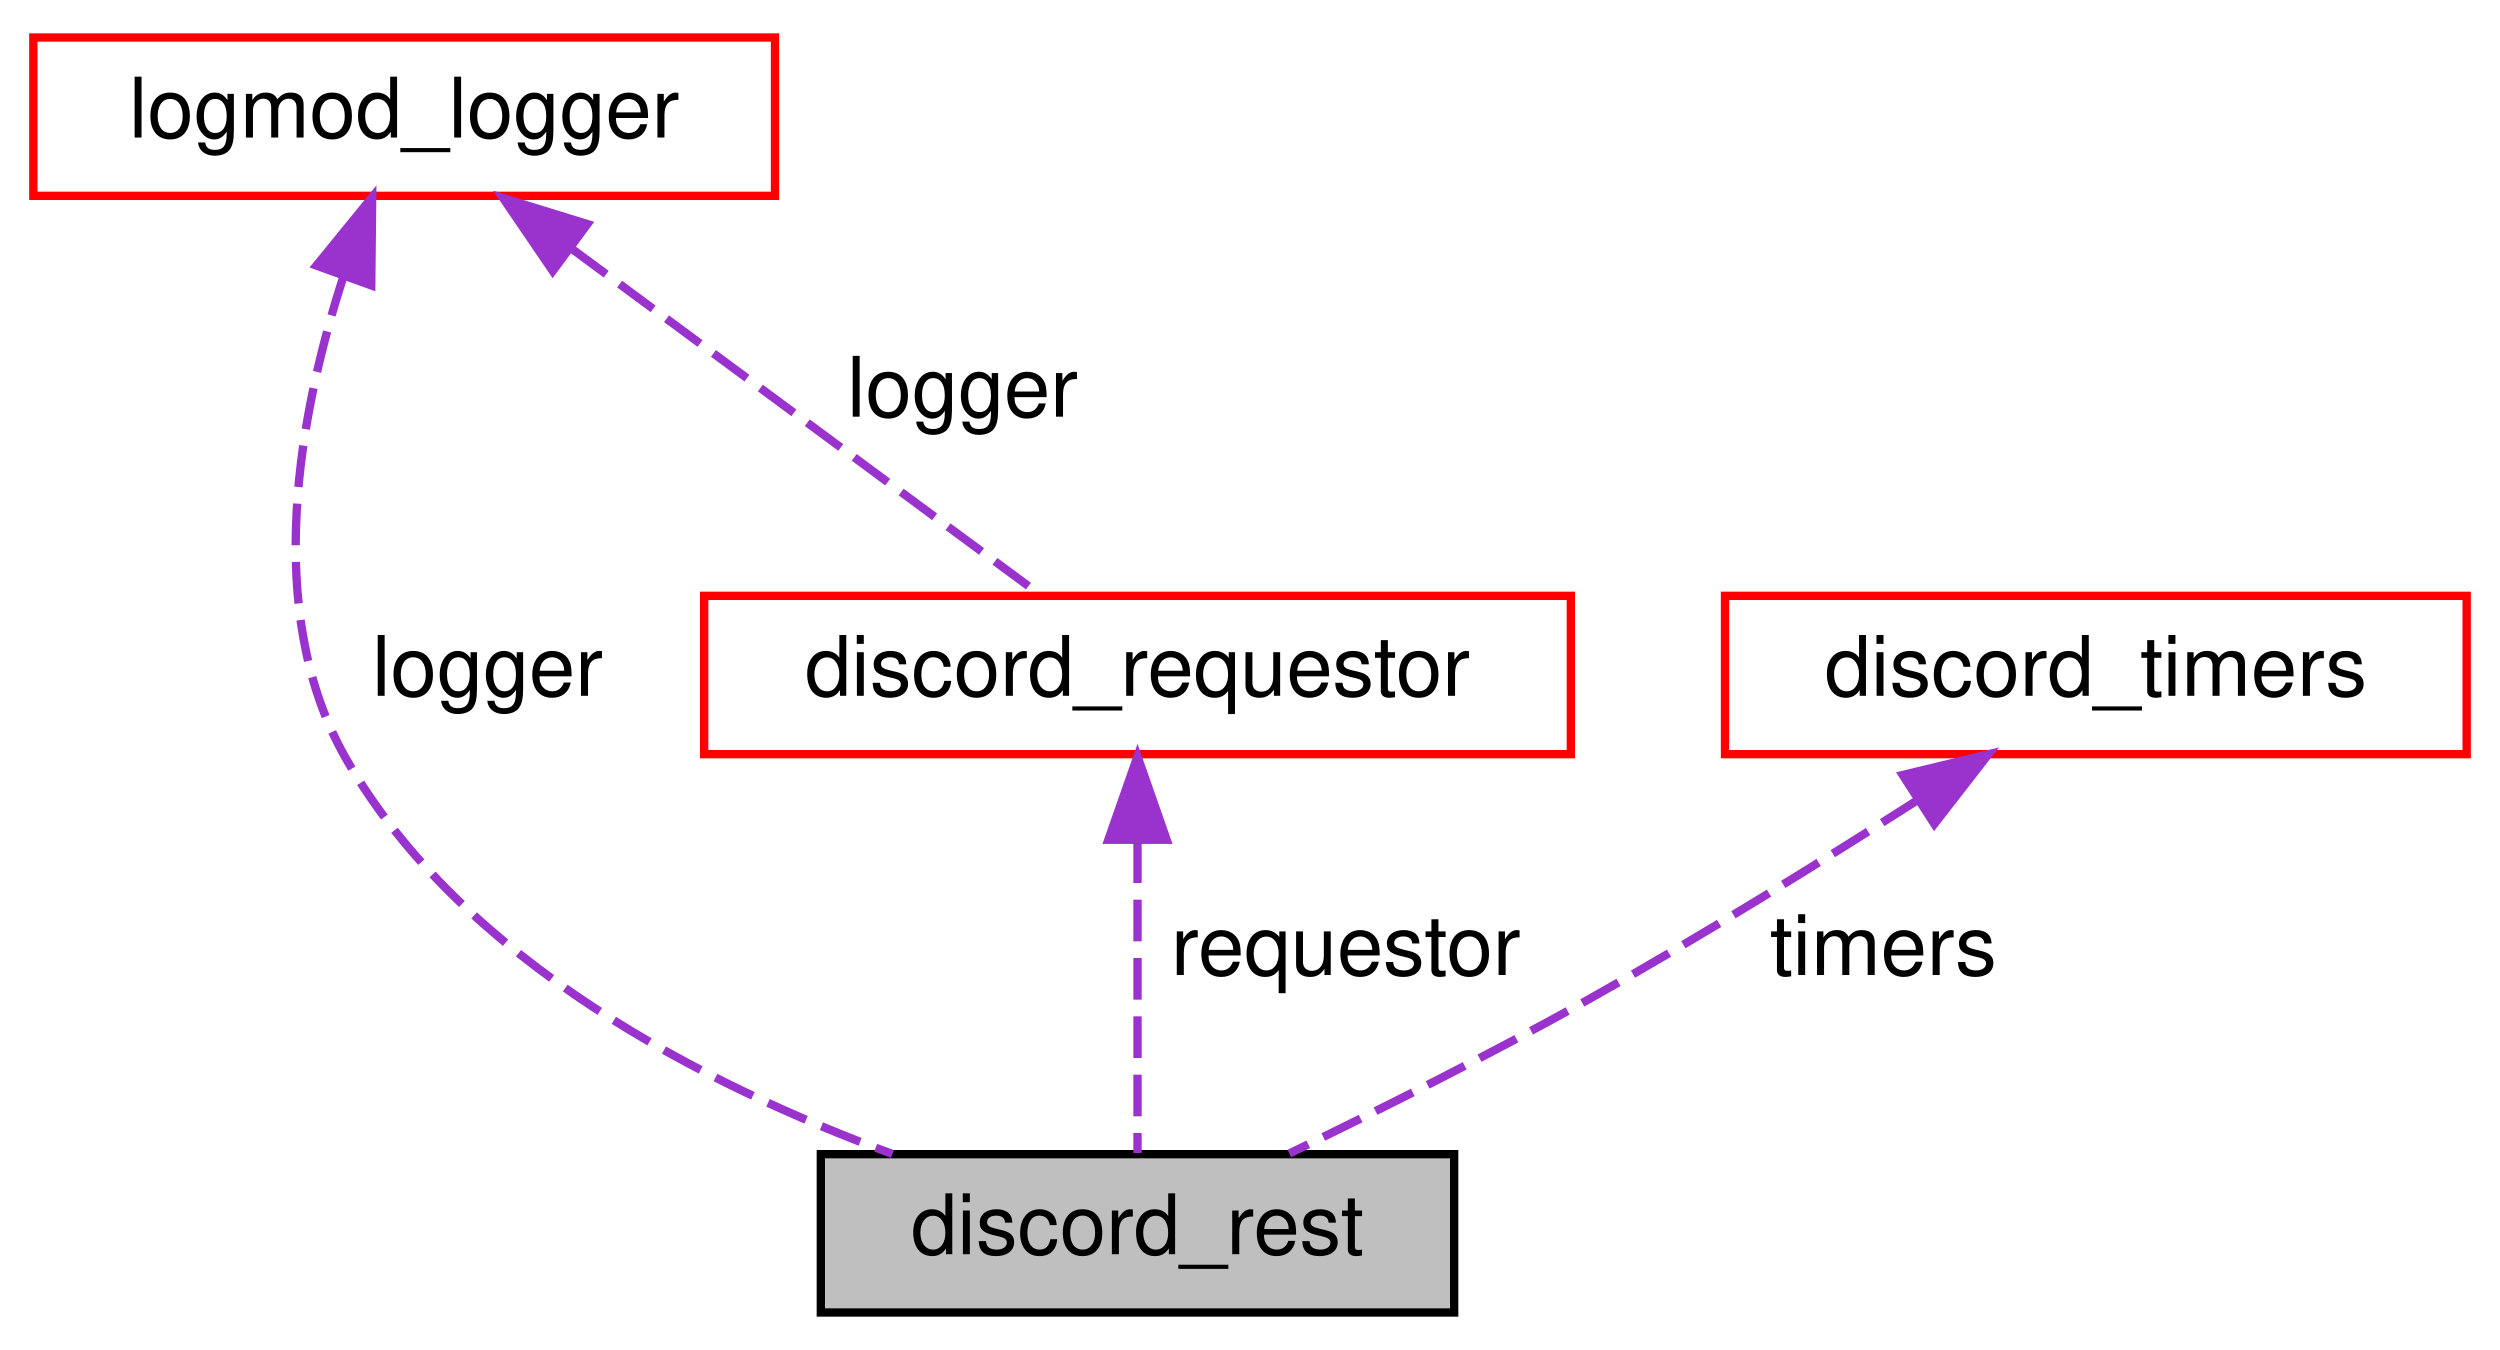
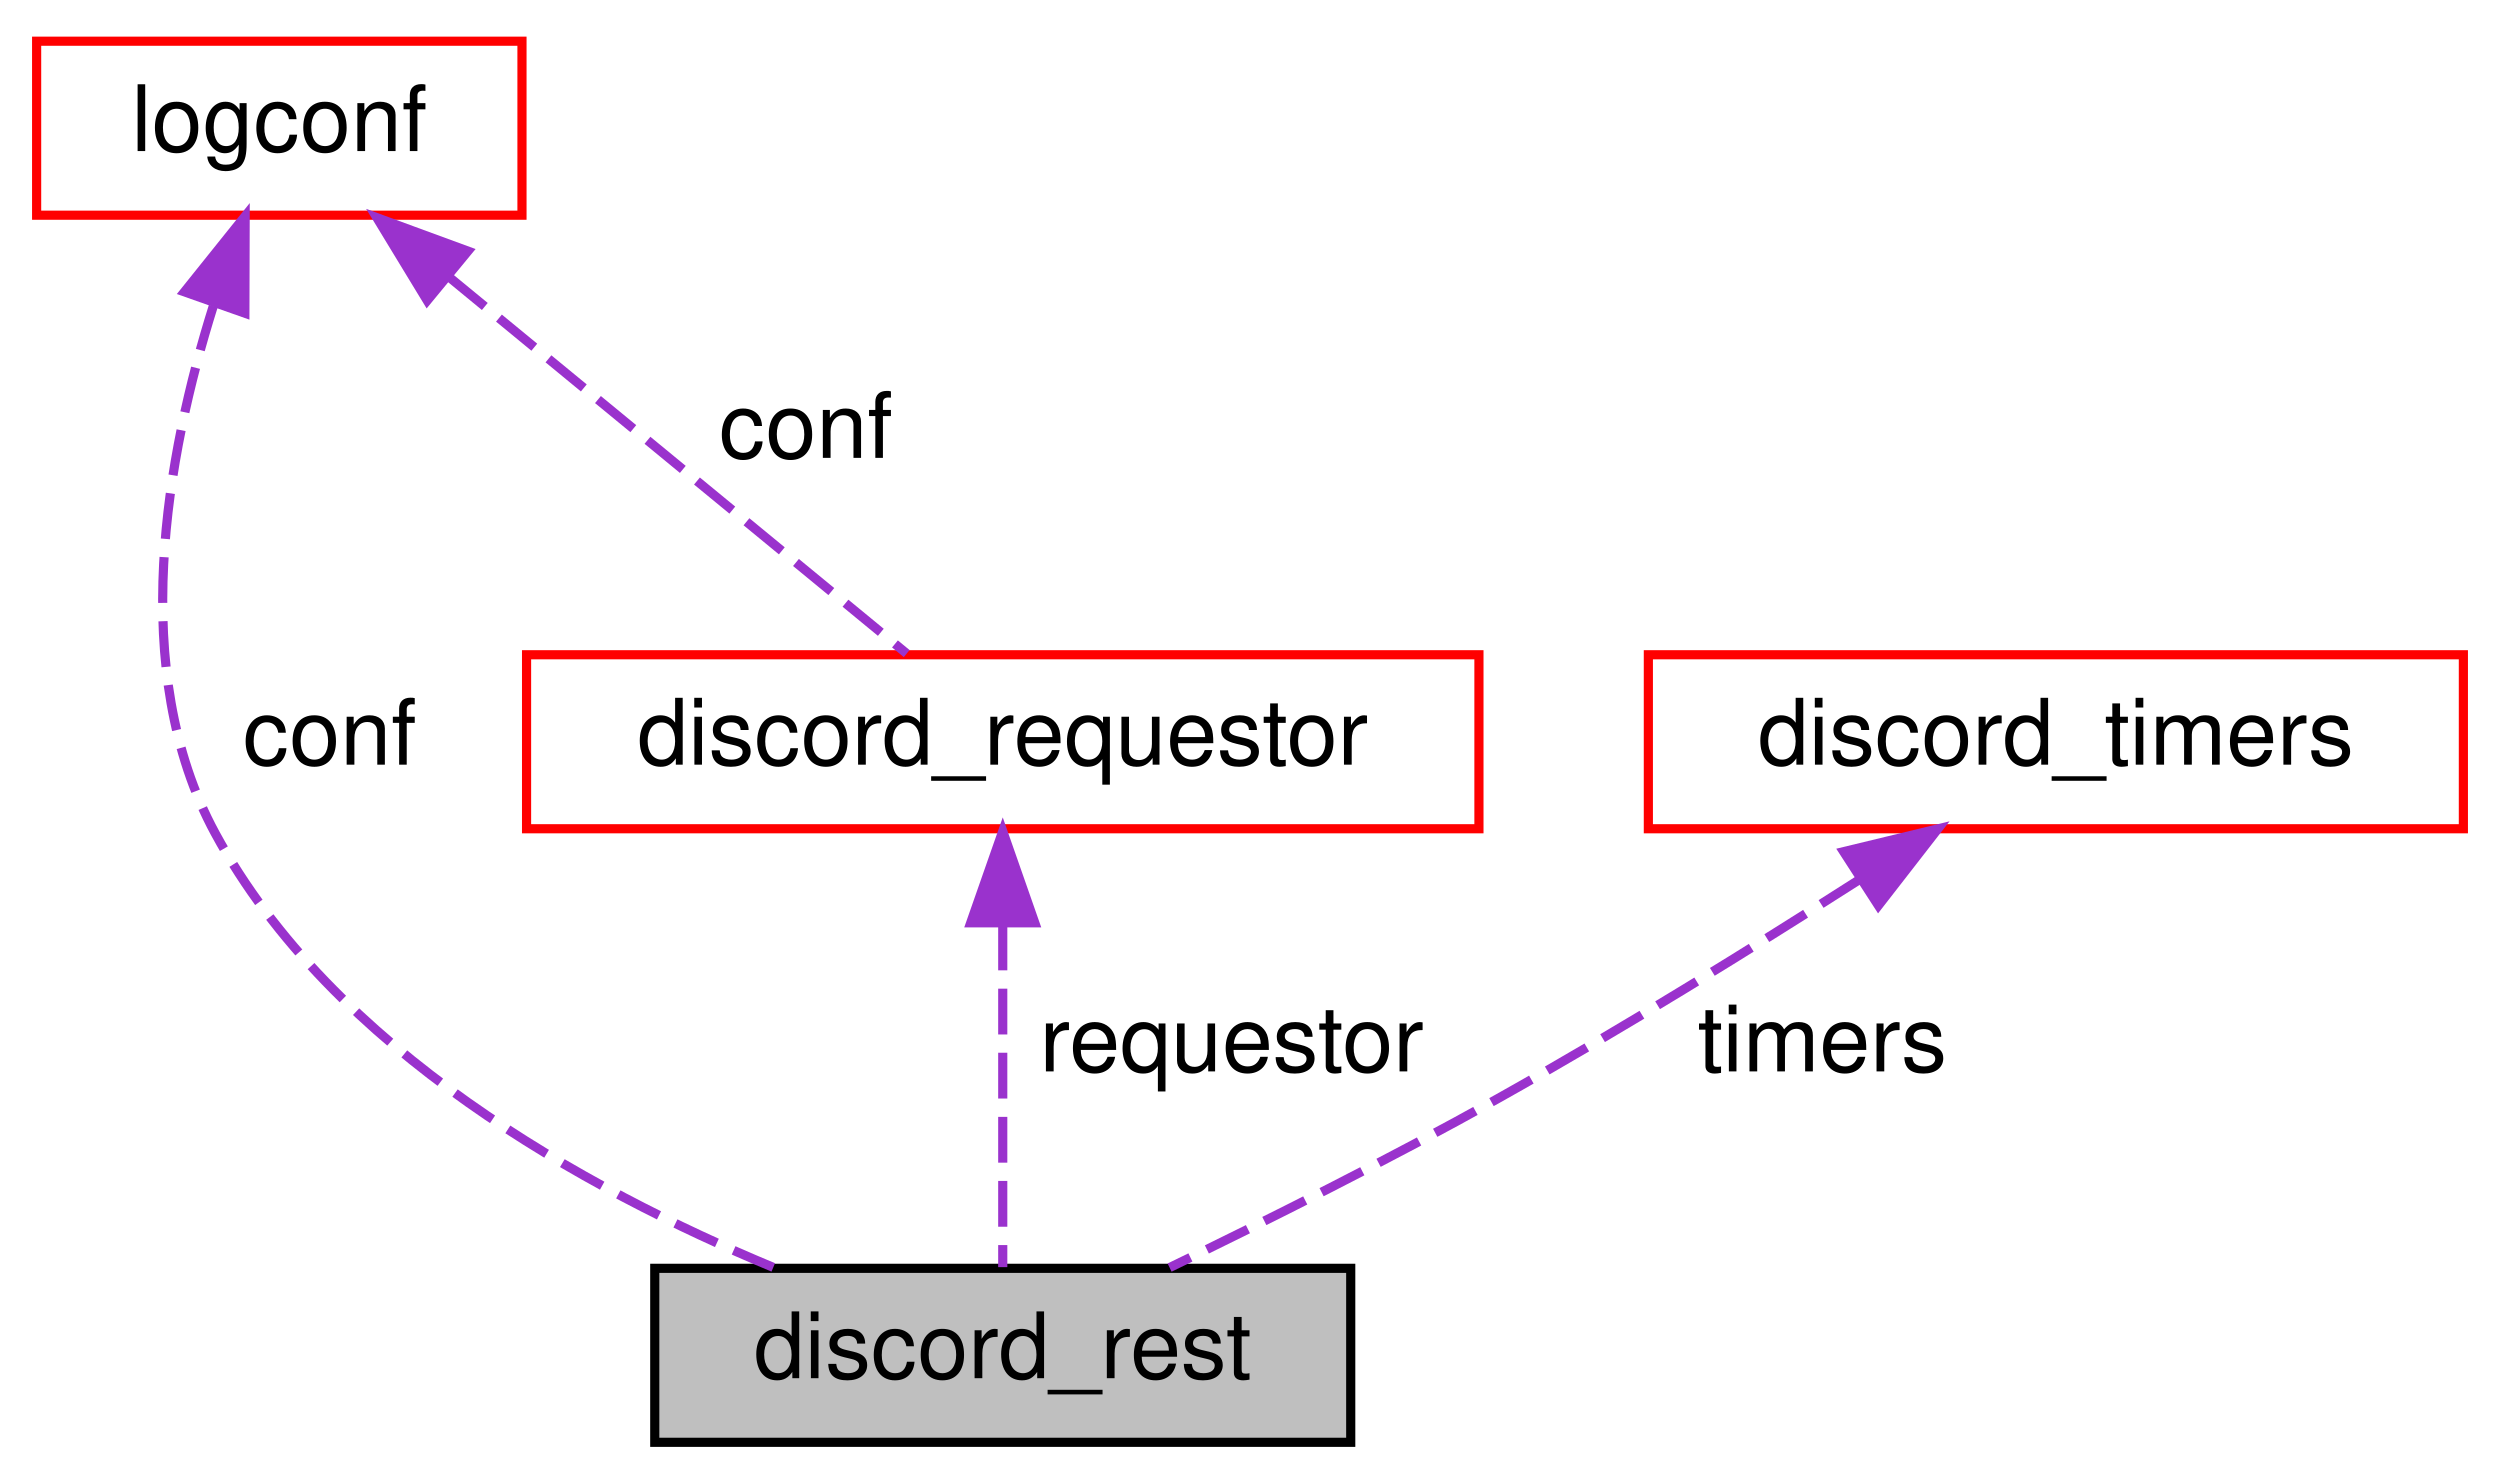
- <svg xmlns="http://www.w3.org/2000/svg" xmlns:xlink="http://www.w3.org/1999/xlink" width="300pt" height="162pt" viewBox="0.00 0.00 300.00 162.00">
+ <svg xmlns="http://www.w3.org/2000/svg" xmlns:xlink="http://www.w3.org/1999/xlink" width="273pt" height="162pt" viewBox="0.00 0.00 273.00 162.00">
  <g id="graph0" class="graph" transform="scale(1 1) rotate(0) translate(4 158)">
    <g id="node1" class="node">
      <g id="a_node1">
        <a xlink:title="The handle used for interfacing with Discord's REST API.">
-           <polygon fill="#bfbfbf" stroke="black" points="94.5,-0.5 94.5,-19.5 170.5,-19.5 170.5,-0.5 94.5,-0.5" />
-           <text text-anchor="middle" x="132.5" y="-7.5" font-family="Helvetica,sans-Serif" font-size="10.00">discord_rest</text>
+           <polygon fill="#bfbfbf" stroke="black" points="67.5,-0.5 67.5,-19.5 143.5,-19.5 143.5,-0.5 67.5,-0.5" />
+           <text text-anchor="middle" x="105.5" y="-7.5" font-family="Helvetica,sans-Serif" font-size="10.00">discord_rest</text>
        </a>
      </g>
    </g>
    <g id="node2" class="node">
      <g id="a_node2">
-         <a xlink:href="structlogmod__logger.html" target="_top" xlink:title="Immutable logger structure.">
-           <polygon fill="none" stroke="red" points="0,-134.5 0,-153.5 89,-153.5 89,-134.5 0,-134.5" />
-           <text text-anchor="middle" x="44.5" y="-141.5" font-family="Helvetica,sans-Serif" font-size="10.00">logmod_logger</text>
+         <a xlink:href="structlogconf.html" target="_top" xlink:title="A stackful and modularized wrapper over the popular 'log.c' facilities.">
+           <polygon fill="none" stroke="red" points="0,-134.5 0,-153.5 53,-153.5 53,-134.5 0,-134.5" />
+           <text text-anchor="middle" x="26.5" y="-141.5" font-family="Helvetica,sans-Serif" font-size="10.00">logconf</text>
        </a>
      </g>
    </g>
    <g id="edge1" class="edge">
-       <path fill="none" stroke="#9a32cd" stroke-dasharray="5,2" d="M37.25,-124.93C31.98,-108.69 27.36,-84.74 37.5,-67 51.46,-42.56 80.71,-27.73 103.09,-19.52" />
-       <polygon fill="#9a32cd" stroke="#9a32cd" points="33.97,-126.13 40.66,-134.34 40.55,-123.75 33.97,-126.13" />
-       <text text-anchor="middle" x="54.5" y="-74.5" font-family="Helvetica,sans-Serif" font-size="10.00"> logger</text>
+       <path fill="none" stroke="#9a32cd" stroke-dasharray="5,2" d="M19.29,-124.57C14.21,-108.41 9.85,-84.79 19.5,-67 32.32,-43.35 59.94,-28.12 80.44,-19.6" />
+       <polygon fill="#9a32cd" stroke="#9a32cd" points="16.14,-126.13 22.77,-134.4 22.74,-123.8 16.14,-126.13" />
+       <text text-anchor="middle" x="32" y="-74.5" font-family="Helvetica,sans-Serif" font-size="10.00"> conf</text>
    </g>
    <g id="node3" class="node">
      <g id="a_node3">
        <a xlink:href="structdiscord__requestor.html" target="_top" xlink:title="The handle used for handling asynchronous requests.">
-           <polygon fill="none" stroke="red" points="80.5,-67.5 80.5,-86.5 184.5,-86.5 184.5,-67.5 80.5,-67.5" />
-           <text text-anchor="middle" x="132.5" y="-74.5" font-family="Helvetica,sans-Serif" font-size="10.00">discord_requestor</text>
+           <polygon fill="none" stroke="red" points="53.5,-67.5 53.5,-86.5 157.5,-86.5 157.5,-67.5 53.5,-67.5" />
+           <text text-anchor="middle" x="105.5" y="-74.5" font-family="Helvetica,sans-Serif" font-size="10.00">discord_requestor</text>
        </a>
      </g>
    </g>
    <g id="edge3" class="edge">
-       <path fill="none" stroke="#9a32cd" stroke-dasharray="5,2" d="M64.72,-128.07C82.09,-115.24 106.53,-97.19 120.82,-86.63" />
-       <polygon fill="#9a32cd" stroke="#9a32cd" points="62.33,-125.48 56.37,-134.23 66.49,-131.11 62.33,-125.48" />
-       <text text-anchor="middle" x="111.5" y="-108" font-family="Helvetica,sans-Serif" font-size="10.00"> logger</text>
+       <path fill="none" stroke="#9a32cd" stroke-dasharray="5,2" d="M45.08,-127.71C60.64,-114.91 82.3,-97.09 95.01,-86.63" />
+       <polygon fill="#9a32cd" stroke="#9a32cd" points="42.65,-125.18 37.15,-134.23 47.1,-130.58 42.65,-125.18" />
+       <text text-anchor="middle" x="84" y="-108" font-family="Helvetica,sans-Serif" font-size="10.00"> conf</text>
    </g>
    <g id="edge2" class="edge">
-       <path fill="none" stroke="#9a32cd" stroke-dasharray="5,2" d="M132.5,-57.04C132.5,-44.67 132.5,-29.12 132.5,-19.63" />
-       <polygon fill="#9a32cd" stroke="#9a32cd" points="129,-57.23 132.5,-67.23 136,-57.23 129,-57.23" />
-       <text text-anchor="middle" x="157.5" y="-41" font-family="Helvetica,sans-Serif" font-size="10.00"> requestor</text>
+       <path fill="none" stroke="#9a32cd" stroke-dasharray="5,2" d="M105.5,-57.04C105.5,-44.67 105.5,-29.12 105.5,-19.63" />
+       <polygon fill="#9a32cd" stroke="#9a32cd" points="102,-57.23 105.5,-67.23 109,-57.23 102,-57.23" />
+       <text text-anchor="middle" x="130.5" y="-41" font-family="Helvetica,sans-Serif" font-size="10.00"> requestor</text>
    </g>
    <g id="node4" class="node">
      <g id="a_node4">
        <a xlink:href="structdiscord__timers.html" target="_top" xlink:title=" ">
-           <polygon fill="none" stroke="red" points="203,-67.5 203,-86.5 292,-86.5 292,-67.5 203,-67.5" />
-           <text text-anchor="middle" x="247.5" y="-74.5" font-family="Helvetica,sans-Serif" font-size="10.00">discord_timers</text>
+           <polygon fill="none" stroke="red" points="176,-67.5 176,-86.5 265,-86.5 265,-67.5 176,-67.5" />
+           <text text-anchor="middle" x="220.5" y="-74.5" font-family="Helvetica,sans-Serif" font-size="10.00">discord_timers</text>
        </a>
      </g>
    </g>
    <g id="edge4" class="edge">
-       <path fill="none" stroke="#9a32cd" stroke-dasharray="5,2" d="M226.08,-61.97C214.52,-54.58 199.9,-45.5 186.5,-38 174.79,-31.45 161.29,-24.7 150.72,-19.58" />
-       <polygon fill="#9a32cd" stroke="#9a32cd" points="224.32,-65 234.62,-67.49 228.12,-59.12 224.32,-65" />
-       <text text-anchor="middle" x="222" y="-41" font-family="Helvetica,sans-Serif" font-size="10.00"> timers</text>
+       <path fill="none" stroke="#9a32cd" stroke-dasharray="5,2" d="M199.08,-61.97C187.52,-54.58 172.9,-45.5 159.5,-38 147.79,-31.45 134.29,-24.7 123.72,-19.58" />
+       <polygon fill="#9a32cd" stroke="#9a32cd" points="197.32,-65 207.62,-67.49 201.12,-59.12 197.32,-65" />
+       <text text-anchor="middle" x="195" y="-41" font-family="Helvetica,sans-Serif" font-size="10.00"> timers</text>
    </g>
  </g>
</svg>
